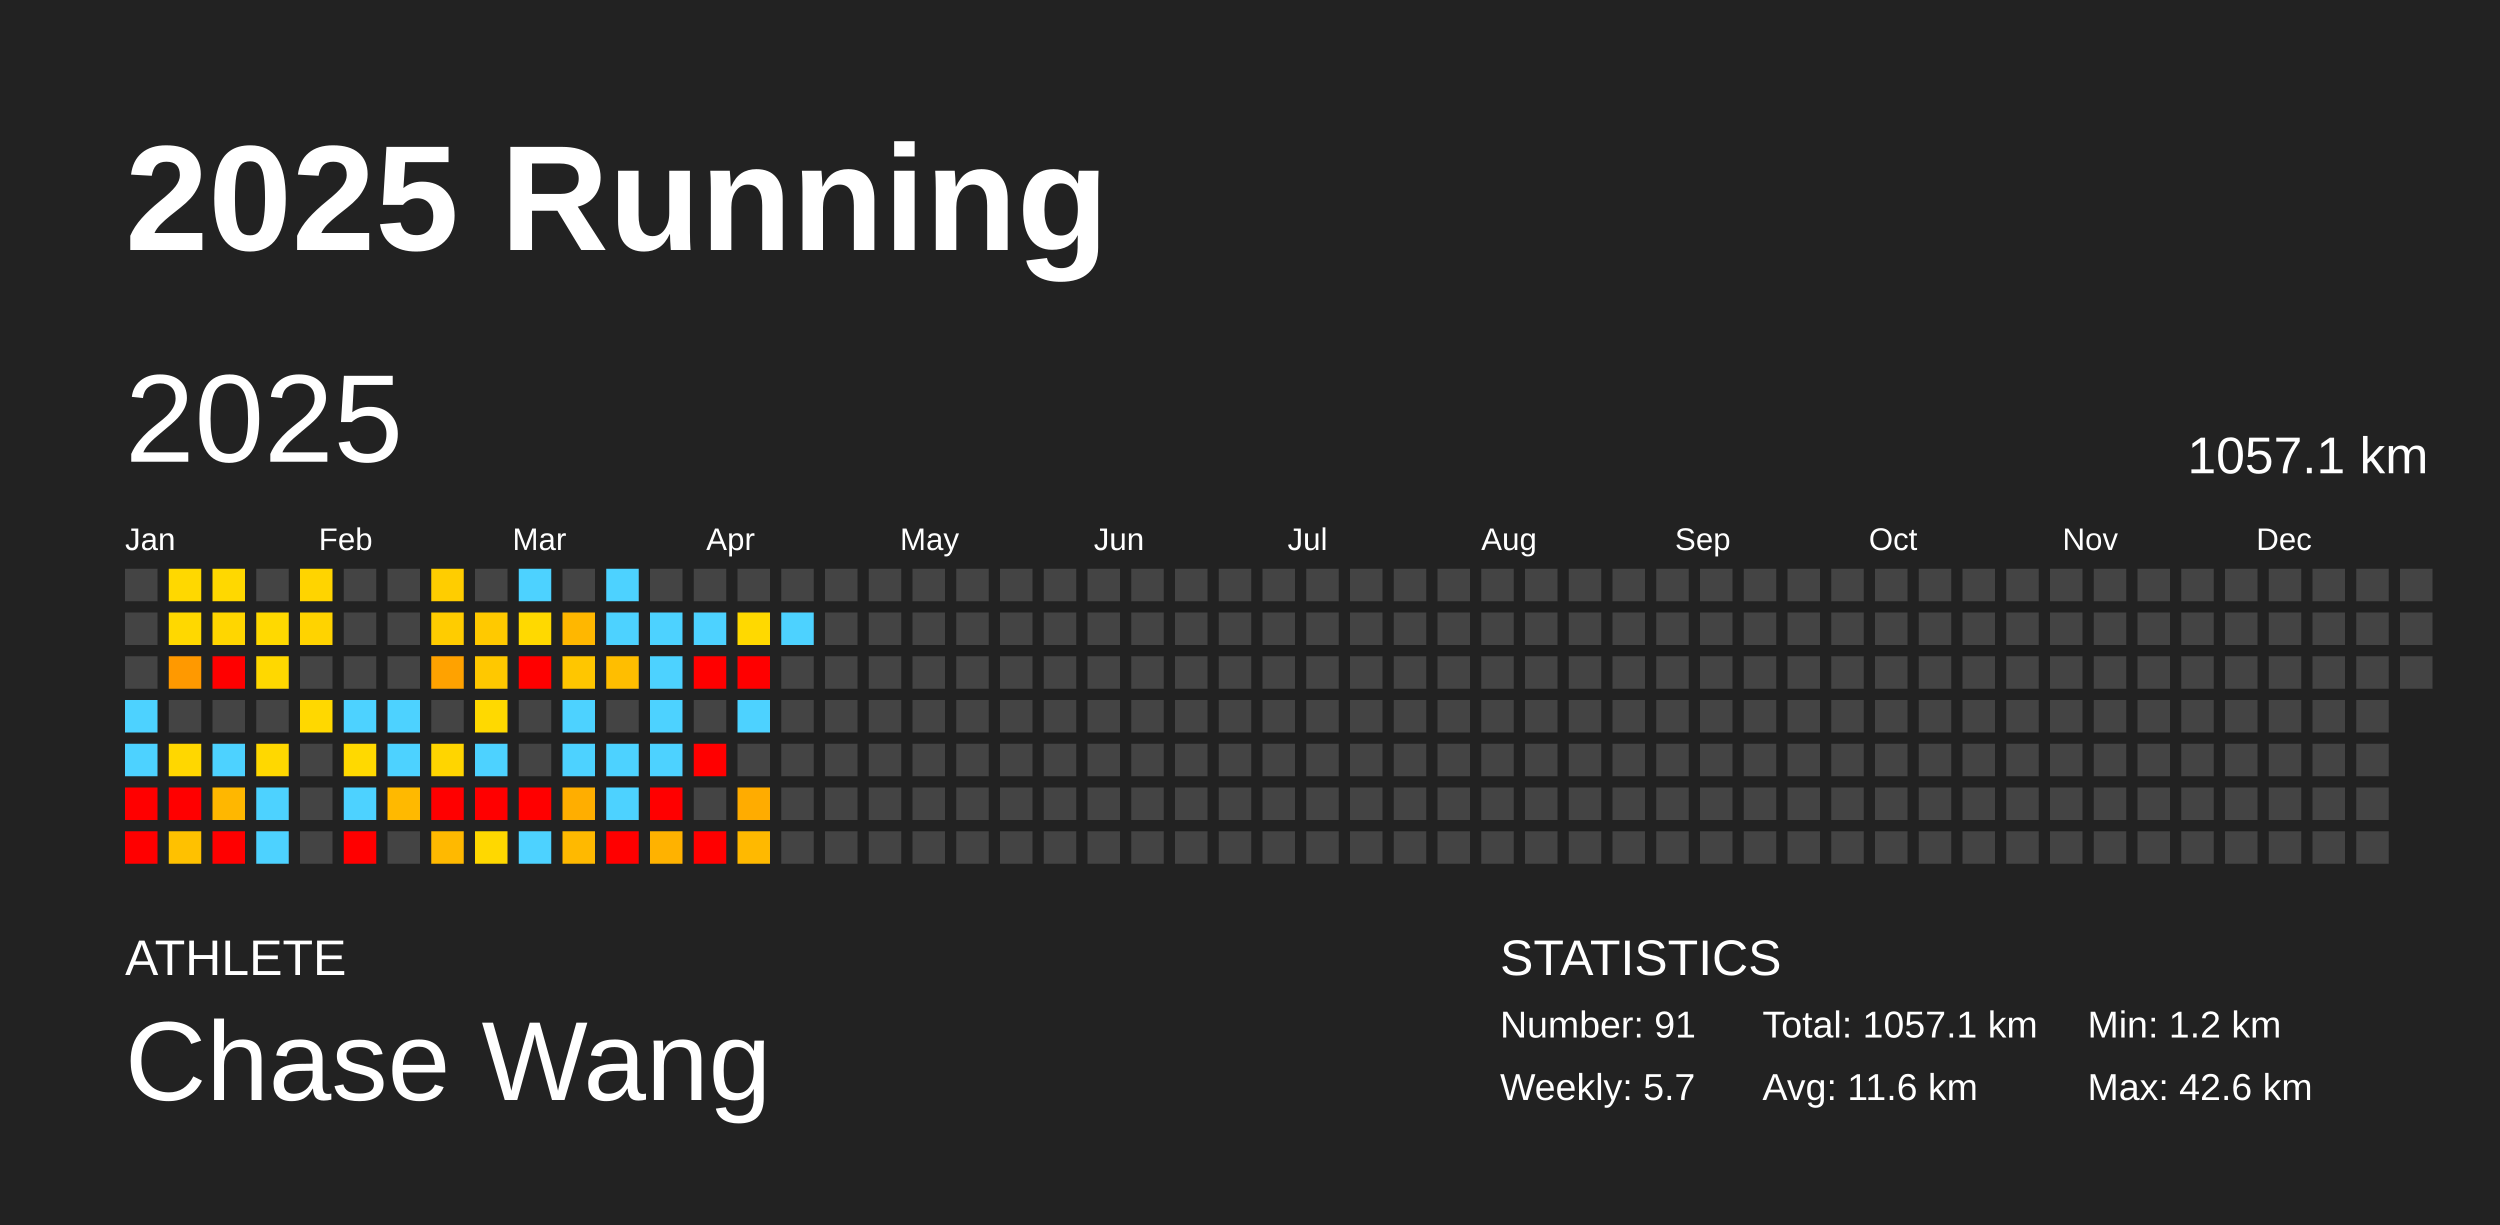
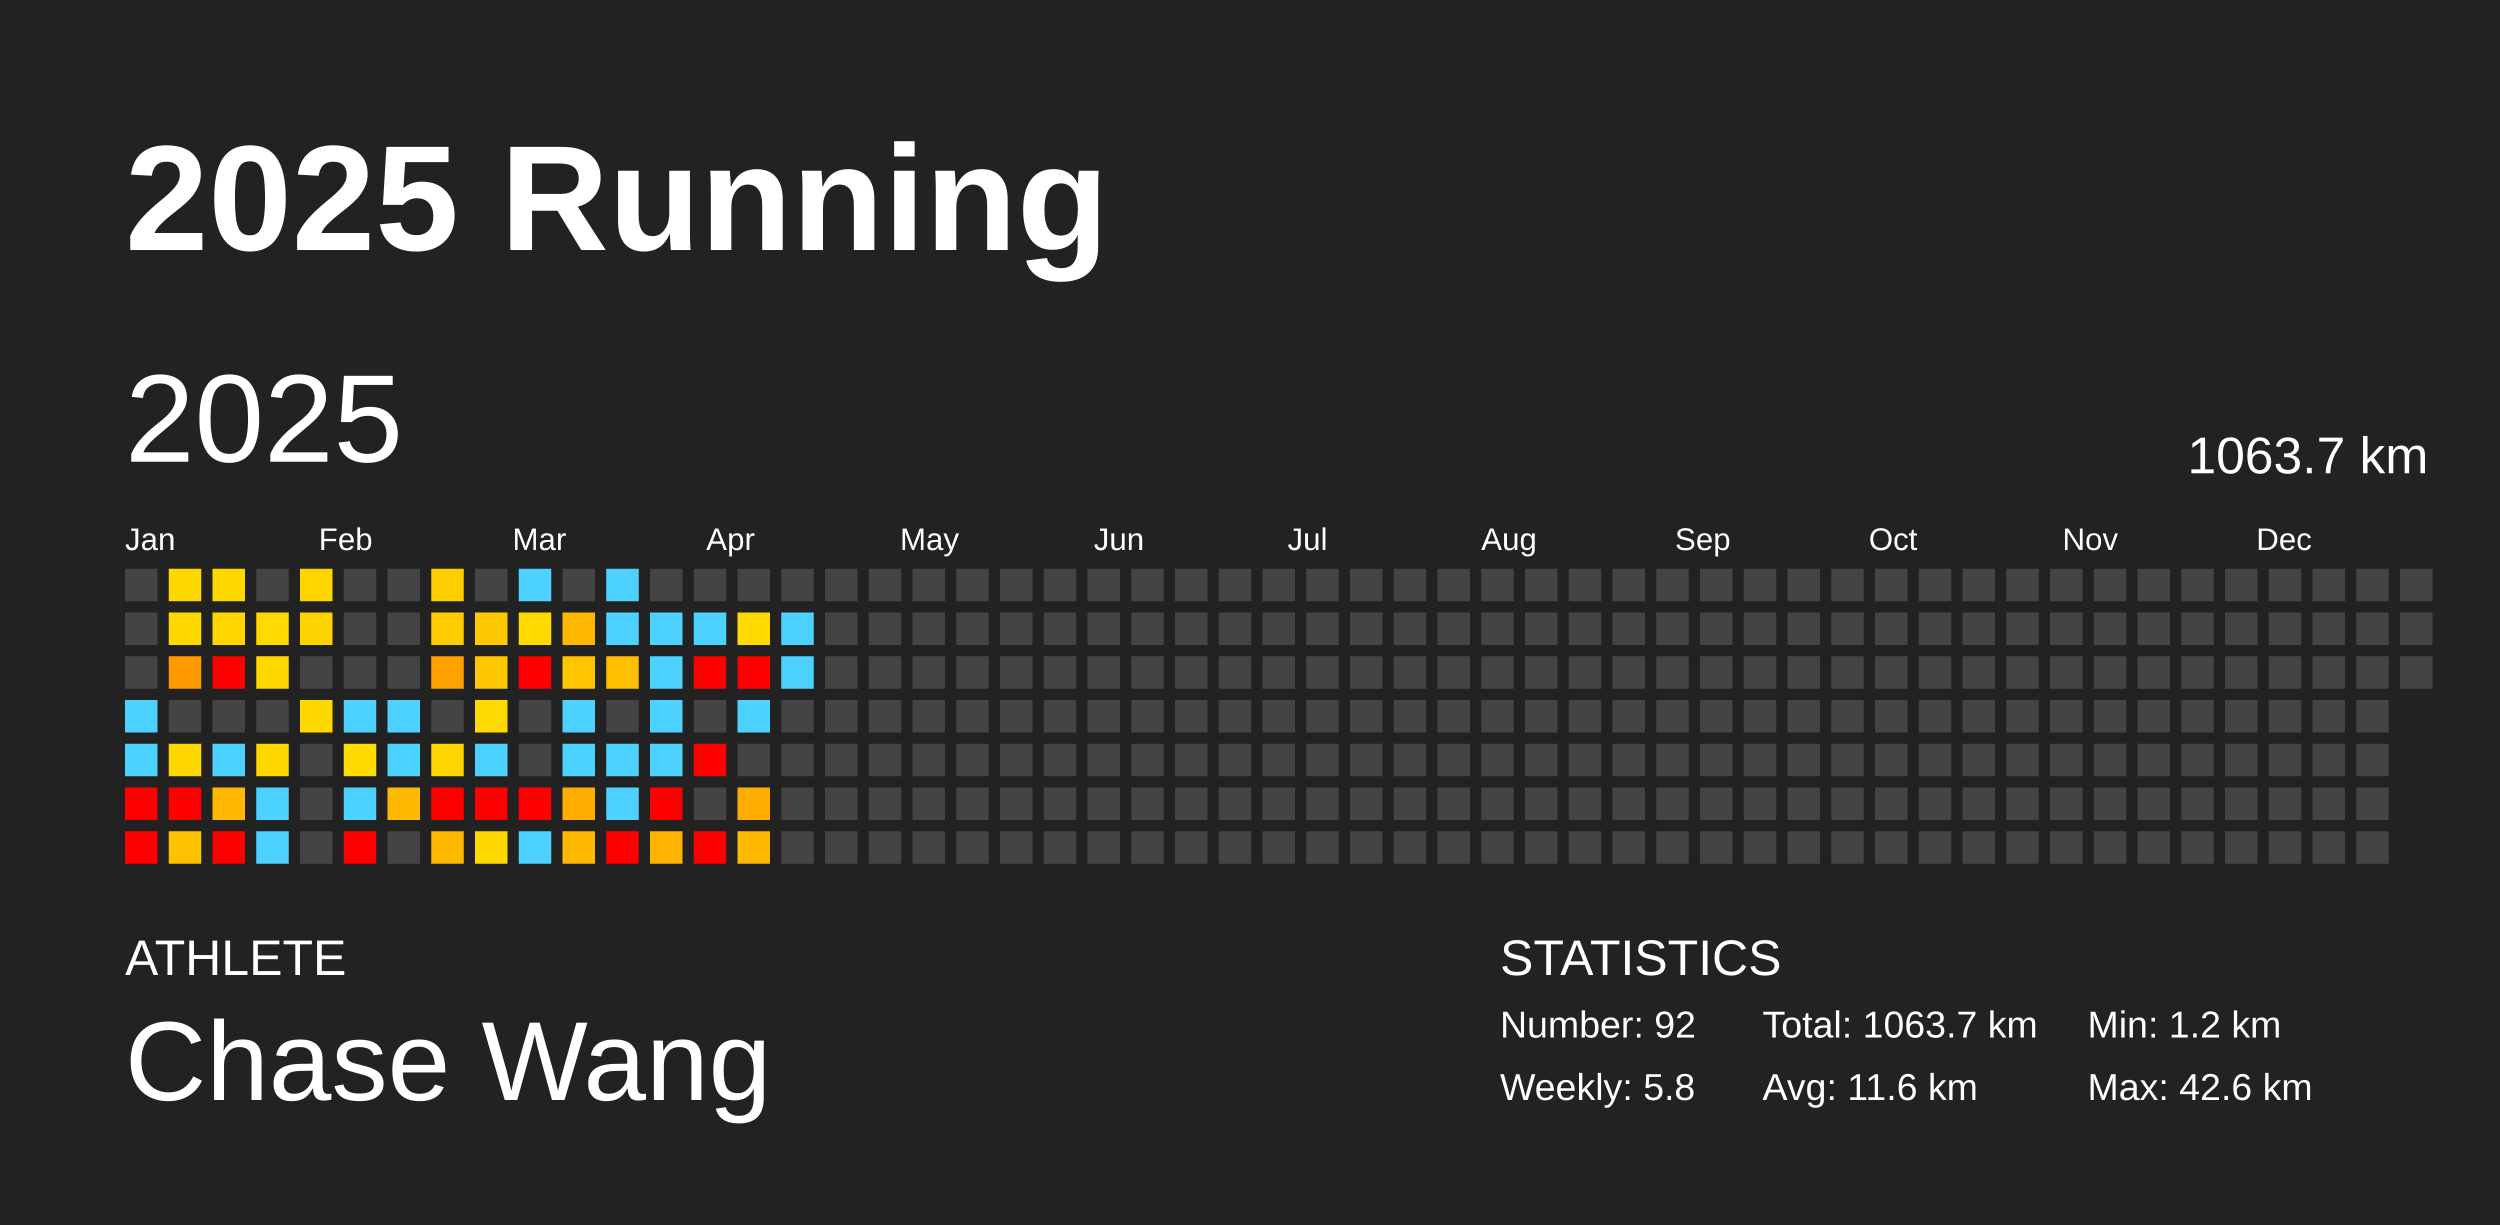
<svg xmlns="http://www.w3.org/2000/svg" baseProfile="full" height="98mm" version="1.1" viewBox="0,0,200,98" width="200mm">
  <defs />
  <rect fill="#222222" height="98" width="200" x="0" y="0" />
  <text fill="#FFFFFF" style="font-size:12px; font-family:Arial; font-weight:bold;" x="10" y="20">2025 Running</text>
  <text fill="#FFFFFF" style="font-size:4px; font-family:Arial" x="10" y="78">ATHLETE</text>
  <text fill="#FFFFFF" style="font-size:9px; font-family:Arial" x="10" y="88">Chase Wang</text>
  <text fill="#FFFFFF" style="font-size:4px; font-family:Arial" x="120" y="78">STATISTICS</text>
-   <text fill="#FFFFFF" style="font-size:3px; font-family:Arial" x="120" y="83">Number: 91</text>
-   <text fill="#FFFFFF" style="font-size:3px; font-family:Arial" x="120" y="88">Weekly: 5.7</text>
-   <text fill="#FFFFFF" style="font-size:3px; font-family:Arial" x="141" y="83">Total: 1057.1 km</text>
+   <text fill="#FFFFFF" style="font-size:3px; font-family:Arial" x="120" y="83">Number: 92</text>
+   <text fill="#FFFFFF" style="font-size:3px; font-family:Arial" x="120" y="88">Weekly: 5.8</text>
+   <text fill="#FFFFFF" style="font-size:3px; font-family:Arial" x="141" y="83">Total: 1063.7 km</text>
  <text fill="#FFFFFF" style="font-size:3px; font-family:Arial" x="141" y="88">Avg: 11.6 km</text>
  <text fill="#FFFFFF" style="font-size:3px; font-family:Arial" x="167" y="83">Min: 1.2 km</text>
  <text fill="#FFFFFF" style="font-size:3px; font-family:Arial" x="167" y="88">Max: 42.6 km</text>
  <text dominant-baseline="hanging" fill="#FFFFFF" style="font-size:10.0px; font-family:Arial;" x="10" y="30">2025</text>
-   <text dominant-baseline="hanging" fill="#FFFFFF" style="font-size:4.125px; font-family:Arial;" x="175" y="35">1057.1 km</text>
+   <text dominant-baseline="hanging" fill="#FFFFFF" style="font-size:4.125px; font-family:Arial;" x="175" y="35">1063.7 km</text>
  <text fill="#FFFFFF" style="font-size:2.5px; font-family:Arial" x="10.0" y="44">Jan</text>
  <text fill="#FFFFFF" style="font-size:2.5px; font-family:Arial" x="25.5" y="44">Feb</text>
  <text fill="#FFFFFF" style="font-size:2.5px; font-family:Arial" x="41.0" y="44">Mar</text>
  <text fill="#FFFFFF" style="font-size:2.5px; font-family:Arial" x="56.5" y="44">Apr</text>
  <text fill="#FFFFFF" style="font-size:2.5px; font-family:Arial" x="72.0" y="44">May</text>
  <text fill="#FFFFFF" style="font-size:2.5px; font-family:Arial" x="87.5" y="44">Jun</text>
  <text fill="#FFFFFF" style="font-size:2.5px; font-family:Arial" x="103.0" y="44">Jul</text>
  <text fill="#FFFFFF" style="font-size:2.5px; font-family:Arial" x="118.5" y="44">Aug</text>
  <text fill="#FFFFFF" style="font-size:2.5px; font-family:Arial" x="134.0" y="44">Sep</text>
  <text fill="#FFFFFF" style="font-size:2.5px; font-family:Arial" x="149.5" y="44">Oct</text>
  <text fill="#FFFFFF" style="font-size:2.5px; font-family:Arial" x="165.0" y="44">Nov</text>
  <text fill="#FFFFFF" style="font-size:2.5px; font-family:Arial" x="180.5" y="44">Dec</text>
  <rect fill="#444444" height="2.6" width="2.6" x="10.0" y="45.5" />
  <rect fill="#444444" height="2.6" width="2.6" x="10.0" y="49.0" />
  <rect fill="#444444" height="2.6" width="2.6" x="10.0" y="52.5" />
  <rect fill="#4dd2ff" height="2.6" width="2.6" x="10.0" y="56.0" />
  <rect fill="#4dd2ff" height="2.6" width="2.6" x="10.0" y="59.5" />
  <rect fill="red" height="2.6" width="2.6" x="10.0" y="63.0" />
  <rect fill="red" height="2.6" width="2.6" x="10.0" y="66.5" />
  <rect fill="#ffd800" height="2.6" width="2.6" x="13.5" y="45.5" />
  <rect fill="#ffd800" height="2.6" width="2.6" x="13.5" y="49.0" />
  <rect fill="#ff9900" height="2.6" width="2.6" x="13.5" y="52.5" />
  <rect fill="#444444" height="2.6" width="2.6" x="13.5" y="56.0" />
  <rect fill="#ffd700" height="2.6" width="2.6" x="13.5" y="59.5" />
  <rect fill="red" height="2.6" width="2.6" x="13.5" y="63.0" />
  <rect fill="#ffc100" height="2.6" width="2.6" x="13.5" y="66.5" />
  <rect fill="#ffd800" height="2.6" width="2.6" x="17.0" y="45.5" />
  <rect fill="#ffd600" height="2.6" width="2.6" x="17.0" y="49.0" />
  <rect fill="red" height="2.6" width="2.6" x="17.0" y="52.5" />
  <rect fill="#444444" height="2.6" width="2.6" x="17.0" y="56.0" />
  <rect fill="#4dd2ff" height="2.6" width="2.6" x="17.0" y="59.5" />
  <rect fill="#ffb700" height="2.6" width="2.6" x="17.0" y="63.0" />
  <rect fill="red" height="2.6" width="2.6" x="17.0" y="66.5" />
  <rect fill="#444444" height="2.6" width="2.6" x="20.5" y="45.5" />
  <rect fill="#ffd900" height="2.6" width="2.6" x="20.5" y="49.0" />
  <rect fill="#ffd800" height="2.6" width="2.6" x="20.5" y="52.5" />
  <rect fill="#444444" height="2.6" width="2.6" x="20.5" y="56.0" />
  <rect fill="#ffd800" height="2.6" width="2.6" x="20.5" y="59.5" />
  <rect fill="#4dd2ff" height="2.6" width="2.6" x="20.5" y="63.0" />
  <rect fill="#4dd2ff" height="2.6" width="2.6" x="20.5" y="66.5" />
  <rect fill="#ffd400" height="2.6" width="2.6" x="24.0" y="45.5" />
  <rect fill="#ffd300" height="2.6" width="2.6" x="24.0" y="49.0" />
  <rect fill="#444444" height="2.6" width="2.6" x="24.0" y="52.5" />
  <rect fill="#ffd800" height="2.6" width="2.6" x="24.0" y="56.0" />
  <rect fill="#444444" height="2.6" width="2.6" x="24.0" y="59.5" />
  <rect fill="#444444" height="2.6" width="2.6" x="24.0" y="63.0" />
  <rect fill="#444444" height="2.6" width="2.6" x="24.0" y="66.5" />
  <rect fill="#444444" height="2.6" width="2.6" x="27.5" y="45.5" />
  <rect fill="#444444" height="2.6" width="2.6" x="27.5" y="49.0" />
  <rect fill="#444444" height="2.6" width="2.6" x="27.5" y="52.5" />
  <rect fill="#4dd2ff" height="2.6" width="2.6" x="27.5" y="56.0" />
  <rect fill="#ffd900" height="2.6" width="2.6" x="27.5" y="59.5" />
  <rect fill="#4dd2ff" height="2.6" width="2.6" x="27.5" y="63.0" />
  <rect fill="red" height="2.6" width="2.6" x="27.5" y="66.5" />
  <rect fill="#444444" height="2.6" width="2.6" x="31.0" y="45.5" />
  <rect fill="#444444" height="2.6" width="2.6" x="31.0" y="49.0" />
  <rect fill="#444444" height="2.6" width="2.6" x="31.0" y="52.5" />
  <rect fill="#4dd2ff" height="2.6" width="2.6" x="31.0" y="56.0" />
  <rect fill="#4dd2ff" height="2.6" width="2.6" x="31.0" y="59.5" />
  <rect fill="#ffb900" height="2.6" width="2.6" x="31.0" y="63.0" />
  <rect fill="#444444" height="2.6" width="2.6" x="31.0" y="66.5" />
  <rect fill="#ffcd00" height="2.6" width="2.6" x="34.5" y="45.5" />
  <rect fill="#ffcc00" height="2.6" width="2.6" x="34.5" y="49.0" />
  <rect fill="#ffa200" height="2.6" width="2.6" x="34.5" y="52.5" />
  <rect fill="#444444" height="2.6" width="2.6" x="34.5" y="56.0" />
  <rect fill="#ffd500" height="2.6" width="2.6" x="34.5" y="59.5" />
  <rect fill="red" height="2.6" width="2.6" x="34.5" y="63.0" />
  <rect fill="#ffb900" height="2.6" width="2.6" x="34.5" y="66.5" />
  <rect fill="#444444" height="2.6" width="2.6" x="38.0" y="45.5" />
  <rect fill="#ffc900" height="2.6" width="2.6" x="38.0" y="49.0" />
  <rect fill="#ffc800" height="2.6" width="2.6" x="38.0" y="52.5" />
  <rect fill="#ffd900" height="2.6" width="2.6" x="38.0" y="56.0" />
  <rect fill="#4dd2ff" height="2.6" width="2.6" x="38.0" y="59.5" />
  <rect fill="red" height="2.6" width="2.6" x="38.0" y="63.0" />
  <rect fill="#ffd800" height="2.6" width="2.6" x="38.0" y="66.5" />
  <rect fill="#4dd2ff" height="2.6" width="2.6" x="41.5" y="45.5" />
  <rect fill="#ffd900" height="2.6" width="2.6" x="41.5" y="49.0" />
  <rect fill="red" height="2.6" width="2.6" x="41.5" y="52.5" />
  <rect fill="#444444" height="2.6" width="2.6" x="41.5" y="56.0" />
  <rect fill="#444444" height="2.6" width="2.6" x="41.5" y="59.5" />
  <rect fill="red" height="2.6" width="2.6" x="41.5" y="63.0" />
  <rect fill="#4dd2ff" height="2.6" width="2.6" x="41.5" y="66.5" />
  <rect fill="#444444" height="2.6" width="2.6" x="45.0" y="45.5" />
  <rect fill="#ffb700" height="2.6" width="2.6" x="45.0" y="49.0" />
  <rect fill="#ffc600" height="2.6" width="2.6" x="45.0" y="52.5" />
  <rect fill="#4dd2ff" height="2.6" width="2.6" x="45.0" y="56.0" />
  <rect fill="#4dd2ff" height="2.6" width="2.6" x="45.0" y="59.5" />
  <rect fill="#ffae00" height="2.6" width="2.6" x="45.0" y="63.0" />
  <rect fill="#ffb900" height="2.6" width="2.6" x="45.0" y="66.5" />
  <rect fill="#4dd2ff" height="2.6" width="2.6" x="48.5" y="45.5" />
  <rect fill="#4dd2ff" height="2.6" width="2.6" x="48.5" y="49.0" />
  <rect fill="#ffbe00" height="2.6" width="2.6" x="48.5" y="52.5" />
  <rect fill="#444444" height="2.6" width="2.6" x="48.5" y="56.0" />
  <rect fill="#4dd2ff" height="2.6" width="2.6" x="48.5" y="59.5" />
  <rect fill="#4dd2ff" height="2.6" width="2.6" x="48.5" y="63.0" />
  <rect fill="red" height="2.6" width="2.6" x="48.5" y="66.5" />
  <rect fill="#444444" height="2.6" width="2.6" x="52.0" y="45.5" />
  <rect fill="#4dd2ff" height="2.6" width="2.6" x="52.0" y="49.0" />
  <rect fill="#4dd2ff" height="2.6" width="2.6" x="52.0" y="52.5" />
  <rect fill="#4dd2ff" height="2.6" width="2.6" x="52.0" y="56.0" />
  <rect fill="#4dd2ff" height="2.6" width="2.6" x="52.0" y="59.5" />
  <rect fill="red" height="2.6" width="2.6" x="52.0" y="63.0" />
  <rect fill="#ffb200" height="2.6" width="2.6" x="52.0" y="66.5" />
  <rect fill="#444444" height="2.6" width="2.6" x="55.5" y="45.5" />
  <rect fill="#4dd2ff" height="2.6" width="2.6" x="55.5" y="49.0" />
  <rect fill="red" height="2.6" width="2.6" x="55.5" y="52.5" />
  <rect fill="#444444" height="2.6" width="2.6" x="55.5" y="56.0" />
  <rect fill="red" height="2.6" width="2.6" x="55.5" y="59.5" />
  <rect fill="#444444" height="2.6" width="2.6" x="55.5" y="63.0" />
  <rect fill="red" height="2.6" width="2.6" x="55.5" y="66.5" />
  <rect fill="#444444" height="2.6" width="2.6" x="59.0" y="45.5" />
  <rect fill="#ffd900" height="2.6" width="2.6" x="59.0" y="49.0" />
  <rect fill="red" height="2.6" width="2.6" x="59.0" y="52.5" />
  <rect fill="#4dd2ff" height="2.6" width="2.6" x="59.0" y="56.0" />
  <rect fill="#444444" height="2.6" width="2.6" x="59.0" y="59.5" />
  <rect fill="#ffac00" height="2.6" width="2.6" x="59.0" y="63.0" />
  <rect fill="#ffb900" height="2.6" width="2.6" x="59.0" y="66.5" />
  <rect fill="#444444" height="2.6" width="2.6" x="62.5" y="45.5" />
  <rect fill="#4dd2ff" height="2.6" width="2.6" x="62.5" y="49.0" />
-   <rect fill="#444444" height="2.6" width="2.6" x="62.5" y="52.5" />
+   <rect fill="#4dd2ff" height="2.6" width="2.6" x="62.5" y="52.5" />
  <rect fill="#444444" height="2.6" width="2.6" x="62.5" y="56.0" />
  <rect fill="#444444" height="2.6" width="2.6" x="62.5" y="59.5" />
  <rect fill="#444444" height="2.6" width="2.6" x="62.5" y="63.0" />
  <rect fill="#444444" height="2.6" width="2.6" x="62.5" y="66.5" />
  <rect fill="#444444" height="2.6" width="2.6" x="66.0" y="45.5" />
  <rect fill="#444444" height="2.6" width="2.6" x="66.0" y="49.0" />
  <rect fill="#444444" height="2.6" width="2.6" x="66.0" y="52.5" />
  <rect fill="#444444" height="2.6" width="2.6" x="66.0" y="56.0" />
  <rect fill="#444444" height="2.6" width="2.6" x="66.0" y="59.5" />
  <rect fill="#444444" height="2.6" width="2.6" x="66.0" y="63.0" />
  <rect fill="#444444" height="2.6" width="2.6" x="66.0" y="66.5" />
  <rect fill="#444444" height="2.6" width="2.6" x="69.5" y="45.5" />
  <rect fill="#444444" height="2.6" width="2.6" x="69.5" y="49.0" />
  <rect fill="#444444" height="2.6" width="2.6" x="69.5" y="52.5" />
  <rect fill="#444444" height="2.6" width="2.6" x="69.5" y="56.0" />
  <rect fill="#444444" height="2.6" width="2.6" x="69.5" y="59.5" />
  <rect fill="#444444" height="2.6" width="2.6" x="69.5" y="63.0" />
  <rect fill="#444444" height="2.6" width="2.6" x="69.5" y="66.5" />
  <rect fill="#444444" height="2.6" width="2.6" x="73.0" y="45.5" />
  <rect fill="#444444" height="2.6" width="2.6" x="73.0" y="49.0" />
  <rect fill="#444444" height="2.6" width="2.6" x="73.0" y="52.5" />
  <rect fill="#444444" height="2.6" width="2.6" x="73.0" y="56.0" />
  <rect fill="#444444" height="2.6" width="2.6" x="73.0" y="59.5" />
  <rect fill="#444444" height="2.6" width="2.6" x="73.0" y="63.0" />
  <rect fill="#444444" height="2.6" width="2.6" x="73.0" y="66.5" />
  <rect fill="#444444" height="2.6" width="2.6" x="76.5" y="45.5" />
  <rect fill="#444444" height="2.6" width="2.6" x="76.5" y="49.0" />
  <rect fill="#444444" height="2.6" width="2.6" x="76.5" y="52.5" />
  <rect fill="#444444" height="2.6" width="2.6" x="76.5" y="56.0" />
  <rect fill="#444444" height="2.6" width="2.6" x="76.5" y="59.5" />
  <rect fill="#444444" height="2.6" width="2.6" x="76.5" y="63.0" />
  <rect fill="#444444" height="2.6" width="2.6" x="76.5" y="66.5" />
  <rect fill="#444444" height="2.6" width="2.6" x="80.0" y="45.5" />
  <rect fill="#444444" height="2.6" width="2.6" x="80.0" y="49.0" />
  <rect fill="#444444" height="2.6" width="2.6" x="80.0" y="52.5" />
  <rect fill="#444444" height="2.6" width="2.6" x="80.0" y="56.0" />
  <rect fill="#444444" height="2.6" width="2.6" x="80.0" y="59.5" />
  <rect fill="#444444" height="2.6" width="2.6" x="80.0" y="63.0" />
  <rect fill="#444444" height="2.6" width="2.6" x="80.0" y="66.5" />
  <rect fill="#444444" height="2.6" width="2.6" x="83.5" y="45.5" />
  <rect fill="#444444" height="2.6" width="2.6" x="83.5" y="49.0" />
  <rect fill="#444444" height="2.6" width="2.6" x="83.5" y="52.5" />
  <rect fill="#444444" height="2.6" width="2.6" x="83.5" y="56.0" />
  <rect fill="#444444" height="2.6" width="2.6" x="83.5" y="59.5" />
  <rect fill="#444444" height="2.6" width="2.6" x="83.5" y="63.0" />
  <rect fill="#444444" height="2.6" width="2.6" x="83.5" y="66.5" />
  <rect fill="#444444" height="2.6" width="2.6" x="87.0" y="45.5" />
  <rect fill="#444444" height="2.6" width="2.6" x="87.0" y="49.0" />
  <rect fill="#444444" height="2.6" width="2.6" x="87.0" y="52.5" />
  <rect fill="#444444" height="2.6" width="2.6" x="87.0" y="56.0" />
  <rect fill="#444444" height="2.6" width="2.6" x="87.0" y="59.5" />
  <rect fill="#444444" height="2.6" width="2.6" x="87.0" y="63.0" />
  <rect fill="#444444" height="2.6" width="2.6" x="87.0" y="66.5" />
  <rect fill="#444444" height="2.6" width="2.6" x="90.5" y="45.5" />
  <rect fill="#444444" height="2.6" width="2.6" x="90.5" y="49.0" />
  <rect fill="#444444" height="2.6" width="2.6" x="90.5" y="52.5" />
  <rect fill="#444444" height="2.6" width="2.6" x="90.5" y="56.0" />
  <rect fill="#444444" height="2.6" width="2.6" x="90.5" y="59.5" />
  <rect fill="#444444" height="2.6" width="2.6" x="90.5" y="63.0" />
  <rect fill="#444444" height="2.6" width="2.6" x="90.5" y="66.5" />
  <rect fill="#444444" height="2.6" width="2.6" x="94.0" y="45.5" />
  <rect fill="#444444" height="2.6" width="2.6" x="94.0" y="49.0" />
  <rect fill="#444444" height="2.6" width="2.6" x="94.0" y="52.5" />
  <rect fill="#444444" height="2.6" width="2.6" x="94.0" y="56.0" />
  <rect fill="#444444" height="2.6" width="2.6" x="94.0" y="59.5" />
  <rect fill="#444444" height="2.6" width="2.6" x="94.0" y="63.0" />
  <rect fill="#444444" height="2.6" width="2.6" x="94.0" y="66.5" />
  <rect fill="#444444" height="2.6" width="2.6" x="97.5" y="45.5" />
  <rect fill="#444444" height="2.6" width="2.6" x="97.5" y="49.0" />
  <rect fill="#444444" height="2.6" width="2.6" x="97.5" y="52.5" />
  <rect fill="#444444" height="2.6" width="2.6" x="97.5" y="56.0" />
  <rect fill="#444444" height="2.6" width="2.6" x="97.5" y="59.5" />
  <rect fill="#444444" height="2.6" width="2.6" x="97.5" y="63.0" />
  <rect fill="#444444" height="2.6" width="2.6" x="97.5" y="66.5" />
  <rect fill="#444444" height="2.6" width="2.6" x="101.0" y="45.5" />
  <rect fill="#444444" height="2.6" width="2.6" x="101.0" y="49.0" />
  <rect fill="#444444" height="2.6" width="2.6" x="101.0" y="52.5" />
  <rect fill="#444444" height="2.6" width="2.6" x="101.0" y="56.0" />
  <rect fill="#444444" height="2.6" width="2.6" x="101.0" y="59.5" />
  <rect fill="#444444" height="2.6" width="2.6" x="101.0" y="63.0" />
  <rect fill="#444444" height="2.6" width="2.6" x="101.0" y="66.5" />
  <rect fill="#444444" height="2.6" width="2.6" x="104.5" y="45.5" />
  <rect fill="#444444" height="2.6" width="2.6" x="104.5" y="49.0" />
  <rect fill="#444444" height="2.6" width="2.6" x="104.5" y="52.5" />
  <rect fill="#444444" height="2.6" width="2.6" x="104.5" y="56.0" />
  <rect fill="#444444" height="2.6" width="2.6" x="104.5" y="59.5" />
  <rect fill="#444444" height="2.6" width="2.6" x="104.5" y="63.0" />
  <rect fill="#444444" height="2.6" width="2.6" x="104.5" y="66.5" />
  <rect fill="#444444" height="2.6" width="2.6" x="108.0" y="45.5" />
  <rect fill="#444444" height="2.6" width="2.6" x="108.0" y="49.0" />
  <rect fill="#444444" height="2.6" width="2.6" x="108.0" y="52.5" />
  <rect fill="#444444" height="2.6" width="2.6" x="108.0" y="56.0" />
  <rect fill="#444444" height="2.6" width="2.6" x="108.0" y="59.5" />
  <rect fill="#444444" height="2.6" width="2.6" x="108.0" y="63.0" />
  <rect fill="#444444" height="2.6" width="2.6" x="108.0" y="66.5" />
  <rect fill="#444444" height="2.6" width="2.6" x="111.5" y="45.5" />
  <rect fill="#444444" height="2.6" width="2.6" x="111.5" y="49.0" />
  <rect fill="#444444" height="2.6" width="2.6" x="111.5" y="52.5" />
  <rect fill="#444444" height="2.6" width="2.6" x="111.5" y="56.0" />
  <rect fill="#444444" height="2.6" width="2.6" x="111.5" y="59.5" />
  <rect fill="#444444" height="2.6" width="2.6" x="111.5" y="63.0" />
  <rect fill="#444444" height="2.6" width="2.6" x="111.5" y="66.5" />
  <rect fill="#444444" height="2.6" width="2.6" x="115.0" y="45.5" />
  <rect fill="#444444" height="2.6" width="2.6" x="115.0" y="49.0" />
  <rect fill="#444444" height="2.6" width="2.6" x="115.0" y="52.5" />
  <rect fill="#444444" height="2.6" width="2.6" x="115.0" y="56.0" />
  <rect fill="#444444" height="2.6" width="2.6" x="115.0" y="59.5" />
  <rect fill="#444444" height="2.6" width="2.6" x="115.0" y="63.0" />
  <rect fill="#444444" height="2.6" width="2.6" x="115.0" y="66.5" />
  <rect fill="#444444" height="2.6" width="2.6" x="118.5" y="45.5" />
  <rect fill="#444444" height="2.6" width="2.6" x="118.5" y="49.0" />
  <rect fill="#444444" height="2.6" width="2.6" x="118.5" y="52.5" />
  <rect fill="#444444" height="2.6" width="2.6" x="118.5" y="56.0" />
  <rect fill="#444444" height="2.6" width="2.6" x="118.5" y="59.5" />
  <rect fill="#444444" height="2.6" width="2.6" x="118.5" y="63.0" />
  <rect fill="#444444" height="2.6" width="2.6" x="118.5" y="66.5" />
  <rect fill="#444444" height="2.6" width="2.6" x="122.0" y="45.5" />
  <rect fill="#444444" height="2.6" width="2.6" x="122.0" y="49.0" />
  <rect fill="#444444" height="2.6" width="2.6" x="122.0" y="52.5" />
  <rect fill="#444444" height="2.6" width="2.6" x="122.0" y="56.0" />
  <rect fill="#444444" height="2.6" width="2.6" x="122.0" y="59.5" />
  <rect fill="#444444" height="2.6" width="2.6" x="122.0" y="63.0" />
  <rect fill="#444444" height="2.6" width="2.6" x="122.0" y="66.5" />
  <rect fill="#444444" height="2.6" width="2.6" x="125.5" y="45.5" />
  <rect fill="#444444" height="2.6" width="2.6" x="125.5" y="49.0" />
  <rect fill="#444444" height="2.6" width="2.6" x="125.5" y="52.5" />
  <rect fill="#444444" height="2.6" width="2.6" x="125.5" y="56.0" />
  <rect fill="#444444" height="2.6" width="2.6" x="125.5" y="59.5" />
  <rect fill="#444444" height="2.6" width="2.6" x="125.5" y="63.0" />
  <rect fill="#444444" height="2.6" width="2.6" x="125.5" y="66.5" />
  <rect fill="#444444" height="2.6" width="2.6" x="129.0" y="45.5" />
  <rect fill="#444444" height="2.6" width="2.6" x="129.0" y="49.0" />
  <rect fill="#444444" height="2.6" width="2.6" x="129.0" y="52.5" />
  <rect fill="#444444" height="2.6" width="2.6" x="129.0" y="56.0" />
  <rect fill="#444444" height="2.6" width="2.6" x="129.0" y="59.5" />
  <rect fill="#444444" height="2.6" width="2.6" x="129.0" y="63.0" />
  <rect fill="#444444" height="2.6" width="2.6" x="129.0" y="66.5" />
  <rect fill="#444444" height="2.6" width="2.6" x="132.5" y="45.5" />
  <rect fill="#444444" height="2.6" width="2.6" x="132.5" y="49.0" />
  <rect fill="#444444" height="2.6" width="2.6" x="132.5" y="52.5" />
  <rect fill="#444444" height="2.6" width="2.6" x="132.5" y="56.0" />
  <rect fill="#444444" height="2.6" width="2.6" x="132.5" y="59.5" />
  <rect fill="#444444" height="2.6" width="2.6" x="132.5" y="63.0" />
  <rect fill="#444444" height="2.6" width="2.6" x="132.5" y="66.5" />
  <rect fill="#444444" height="2.6" width="2.6" x="136.0" y="45.5" />
  <rect fill="#444444" height="2.6" width="2.6" x="136.0" y="49.0" />
  <rect fill="#444444" height="2.6" width="2.6" x="136.0" y="52.5" />
  <rect fill="#444444" height="2.6" width="2.6" x="136.0" y="56.0" />
  <rect fill="#444444" height="2.6" width="2.6" x="136.0" y="59.5" />
  <rect fill="#444444" height="2.6" width="2.6" x="136.0" y="63.0" />
  <rect fill="#444444" height="2.6" width="2.6" x="136.0" y="66.5" />
  <rect fill="#444444" height="2.6" width="2.6" x="139.5" y="45.5" />
  <rect fill="#444444" height="2.6" width="2.6" x="139.5" y="49.0" />
  <rect fill="#444444" height="2.6" width="2.6" x="139.5" y="52.5" />
  <rect fill="#444444" height="2.6" width="2.6" x="139.5" y="56.0" />
  <rect fill="#444444" height="2.6" width="2.6" x="139.5" y="59.5" />
  <rect fill="#444444" height="2.6" width="2.6" x="139.5" y="63.0" />
  <rect fill="#444444" height="2.6" width="2.6" x="139.5" y="66.5" />
  <rect fill="#444444" height="2.6" width="2.6" x="143.0" y="45.5" />
  <rect fill="#444444" height="2.6" width="2.6" x="143.0" y="49.0" />
  <rect fill="#444444" height="2.6" width="2.6" x="143.0" y="52.5" />
  <rect fill="#444444" height="2.6" width="2.6" x="143.0" y="56.0" />
  <rect fill="#444444" height="2.6" width="2.6" x="143.0" y="59.5" />
  <rect fill="#444444" height="2.6" width="2.6" x="143.0" y="63.0" />
  <rect fill="#444444" height="2.6" width="2.6" x="143.0" y="66.5" />
  <rect fill="#444444" height="2.6" width="2.6" x="146.5" y="45.5" />
  <rect fill="#444444" height="2.6" width="2.6" x="146.5" y="49.0" />
  <rect fill="#444444" height="2.6" width="2.6" x="146.5" y="52.5" />
  <rect fill="#444444" height="2.6" width="2.6" x="146.5" y="56.0" />
  <rect fill="#444444" height="2.6" width="2.6" x="146.5" y="59.5" />
  <rect fill="#444444" height="2.6" width="2.6" x="146.5" y="63.0" />
  <rect fill="#444444" height="2.6" width="2.6" x="146.5" y="66.5" />
  <rect fill="#444444" height="2.6" width="2.6" x="150.0" y="45.5" />
  <rect fill="#444444" height="2.6" width="2.6" x="150.0" y="49.0" />
  <rect fill="#444444" height="2.6" width="2.6" x="150.0" y="52.5" />
  <rect fill="#444444" height="2.6" width="2.6" x="150.0" y="56.0" />
  <rect fill="#444444" height="2.6" width="2.6" x="150.0" y="59.5" />
  <rect fill="#444444" height="2.6" width="2.6" x="150.0" y="63.0" />
  <rect fill="#444444" height="2.6" width="2.6" x="150.0" y="66.5" />
  <rect fill="#444444" height="2.6" width="2.6" x="153.5" y="45.5" />
  <rect fill="#444444" height="2.6" width="2.6" x="153.5" y="49.0" />
  <rect fill="#444444" height="2.6" width="2.6" x="153.5" y="52.5" />
  <rect fill="#444444" height="2.6" width="2.6" x="153.5" y="56.0" />
  <rect fill="#444444" height="2.6" width="2.6" x="153.5" y="59.5" />
  <rect fill="#444444" height="2.6" width="2.6" x="153.5" y="63.0" />
  <rect fill="#444444" height="2.6" width="2.6" x="153.5" y="66.5" />
  <rect fill="#444444" height="2.6" width="2.6" x="157.0" y="45.5" />
  <rect fill="#444444" height="2.6" width="2.6" x="157.0" y="49.0" />
  <rect fill="#444444" height="2.6" width="2.6" x="157.0" y="52.5" />
  <rect fill="#444444" height="2.6" width="2.6" x="157.0" y="56.0" />
  <rect fill="#444444" height="2.6" width="2.6" x="157.0" y="59.5" />
  <rect fill="#444444" height="2.6" width="2.6" x="157.0" y="63.0" />
  <rect fill="#444444" height="2.6" width="2.6" x="157.0" y="66.5" />
  <rect fill="#444444" height="2.6" width="2.6" x="160.5" y="45.5" />
  <rect fill="#444444" height="2.6" width="2.6" x="160.5" y="49.0" />
  <rect fill="#444444" height="2.6" width="2.6" x="160.5" y="52.5" />
  <rect fill="#444444" height="2.6" width="2.6" x="160.5" y="56.0" />
  <rect fill="#444444" height="2.6" width="2.6" x="160.5" y="59.5" />
  <rect fill="#444444" height="2.6" width="2.6" x="160.5" y="63.0" />
  <rect fill="#444444" height="2.6" width="2.6" x="160.5" y="66.5" />
  <rect fill="#444444" height="2.6" width="2.6" x="164.0" y="45.5" />
  <rect fill="#444444" height="2.6" width="2.6" x="164.0" y="49.0" />
  <rect fill="#444444" height="2.6" width="2.6" x="164.0" y="52.5" />
  <rect fill="#444444" height="2.6" width="2.6" x="164.0" y="56.0" />
  <rect fill="#444444" height="2.6" width="2.6" x="164.0" y="59.5" />
  <rect fill="#444444" height="2.6" width="2.6" x="164.0" y="63.0" />
  <rect fill="#444444" height="2.6" width="2.6" x="164.0" y="66.5" />
  <rect fill="#444444" height="2.6" width="2.6" x="167.5" y="45.5" />
  <rect fill="#444444" height="2.6" width="2.6" x="167.5" y="49.0" />
  <rect fill="#444444" height="2.6" width="2.6" x="167.5" y="52.5" />
  <rect fill="#444444" height="2.6" width="2.6" x="167.5" y="56.0" />
  <rect fill="#444444" height="2.6" width="2.6" x="167.5" y="59.5" />
  <rect fill="#444444" height="2.6" width="2.6" x="167.5" y="63.0" />
  <rect fill="#444444" height="2.6" width="2.6" x="167.5" y="66.5" />
  <rect fill="#444444" height="2.6" width="2.6" x="171.0" y="45.5" />
  <rect fill="#444444" height="2.6" width="2.6" x="171.0" y="49.0" />
  <rect fill="#444444" height="2.6" width="2.6" x="171.0" y="52.5" />
  <rect fill="#444444" height="2.6" width="2.6" x="171.0" y="56.0" />
  <rect fill="#444444" height="2.6" width="2.6" x="171.0" y="59.5" />
  <rect fill="#444444" height="2.6" width="2.6" x="171.0" y="63.0" />
  <rect fill="#444444" height="2.6" width="2.6" x="171.0" y="66.5" />
  <rect fill="#444444" height="2.6" width="2.6" x="174.5" y="45.5" />
  <rect fill="#444444" height="2.6" width="2.6" x="174.5" y="49.0" />
  <rect fill="#444444" height="2.6" width="2.6" x="174.5" y="52.5" />
  <rect fill="#444444" height="2.6" width="2.6" x="174.5" y="56.0" />
  <rect fill="#444444" height="2.6" width="2.6" x="174.5" y="59.5" />
  <rect fill="#444444" height="2.6" width="2.6" x="174.5" y="63.0" />
  <rect fill="#444444" height="2.6" width="2.6" x="174.5" y="66.5" />
  <rect fill="#444444" height="2.6" width="2.6" x="178.0" y="45.5" />
  <rect fill="#444444" height="2.6" width="2.6" x="178.0" y="49.0" />
  <rect fill="#444444" height="2.6" width="2.6" x="178.0" y="52.5" />
  <rect fill="#444444" height="2.6" width="2.6" x="178.0" y="56.0" />
  <rect fill="#444444" height="2.6" width="2.6" x="178.0" y="59.5" />
  <rect fill="#444444" height="2.6" width="2.6" x="178.0" y="63.0" />
  <rect fill="#444444" height="2.6" width="2.6" x="178.0" y="66.5" />
  <rect fill="#444444" height="2.6" width="2.6" x="181.5" y="45.5" />
  <rect fill="#444444" height="2.6" width="2.6" x="181.5" y="49.0" />
  <rect fill="#444444" height="2.6" width="2.6" x="181.5" y="52.5" />
  <rect fill="#444444" height="2.6" width="2.6" x="181.5" y="56.0" />
  <rect fill="#444444" height="2.6" width="2.6" x="181.5" y="59.5" />
  <rect fill="#444444" height="2.6" width="2.6" x="181.5" y="63.0" />
  <rect fill="#444444" height="2.6" width="2.6" x="181.5" y="66.5" />
  <rect fill="#444444" height="2.6" width="2.6" x="185.0" y="45.5" />
  <rect fill="#444444" height="2.6" width="2.6" x="185.0" y="49.0" />
  <rect fill="#444444" height="2.6" width="2.6" x="185.0" y="52.5" />
  <rect fill="#444444" height="2.6" width="2.6" x="185.0" y="56.0" />
  <rect fill="#444444" height="2.6" width="2.6" x="185.0" y="59.5" />
  <rect fill="#444444" height="2.6" width="2.6" x="185.0" y="63.0" />
  <rect fill="#444444" height="2.6" width="2.6" x="185.0" y="66.5" />
  <rect fill="#444444" height="2.6" width="2.6" x="188.5" y="45.5" />
  <rect fill="#444444" height="2.6" width="2.6" x="188.5" y="49.0" />
  <rect fill="#444444" height="2.6" width="2.6" x="188.5" y="52.5" />
  <rect fill="#444444" height="2.6" width="2.6" x="188.5" y="56.0" />
  <rect fill="#444444" height="2.6" width="2.6" x="188.5" y="59.5" />
  <rect fill="#444444" height="2.6" width="2.6" x="188.5" y="63.0" />
  <rect fill="#444444" height="2.6" width="2.6" x="188.5" y="66.5" />
  <rect fill="#444444" height="2.6" width="2.6" x="192.0" y="45.5" />
  <rect fill="#444444" height="2.6" width="2.6" x="192.0" y="49.0" />
  <rect fill="#444444" height="2.6" width="2.6" x="192.0" y="52.5" />
</svg>
